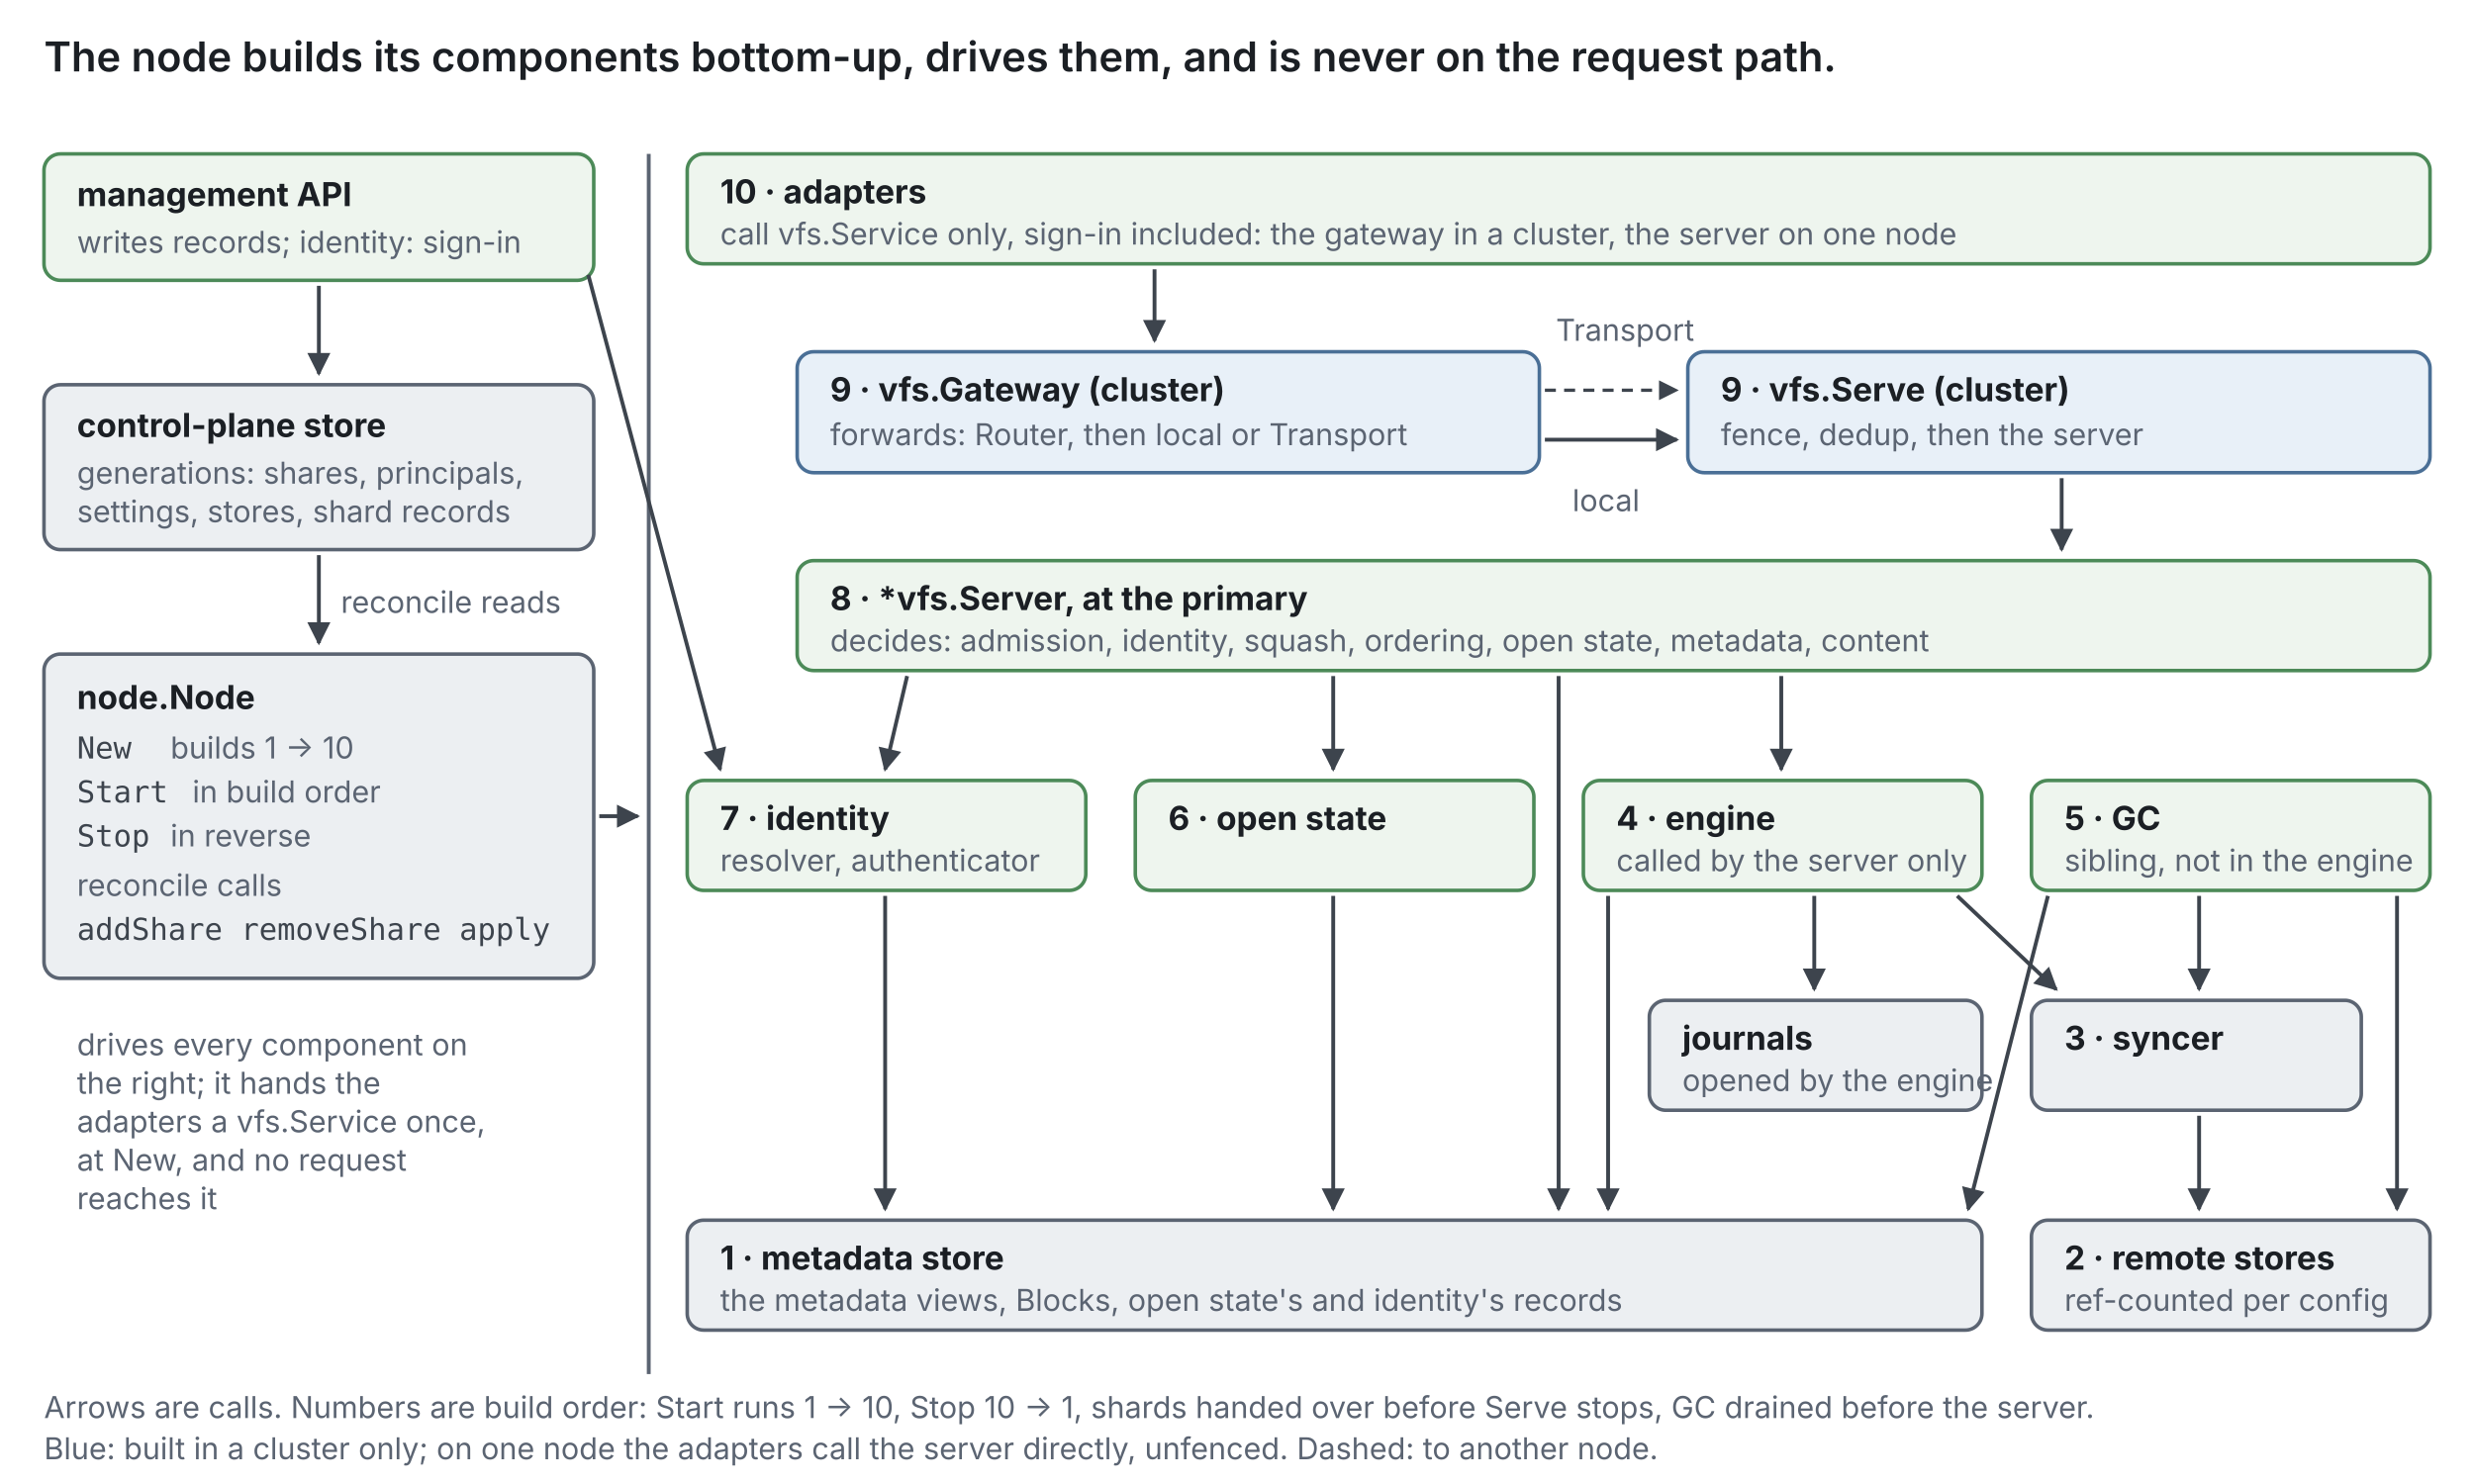
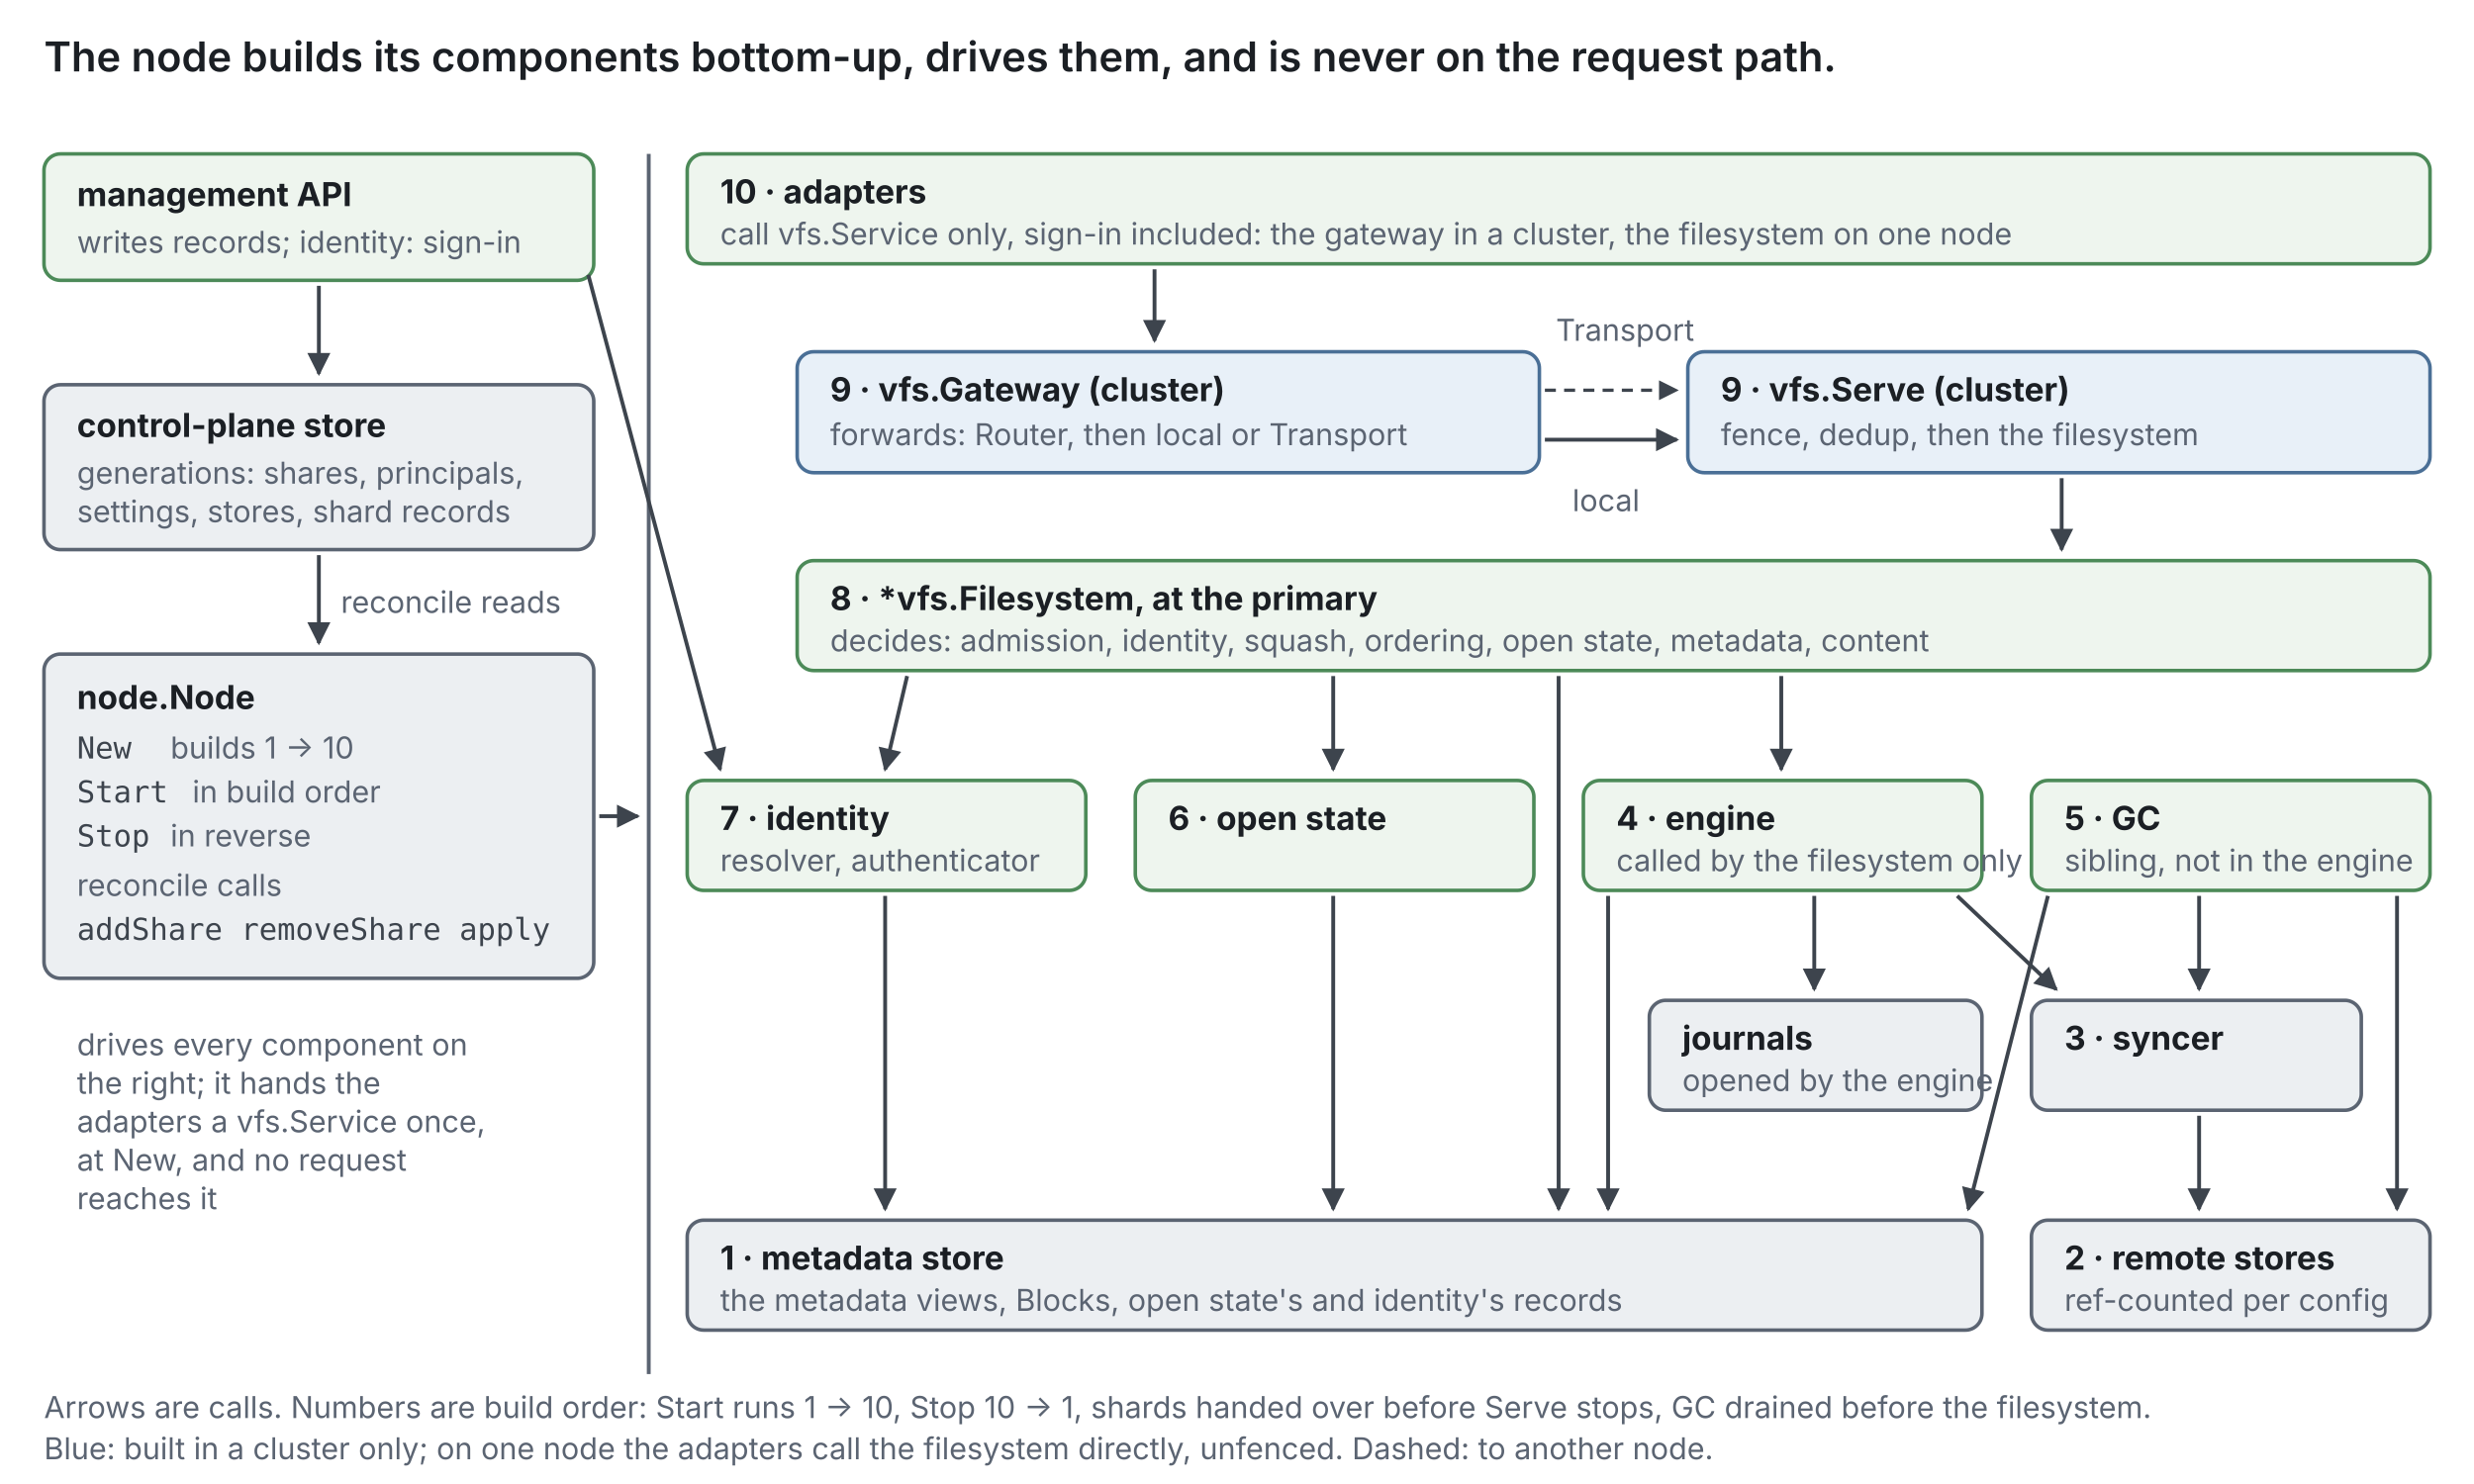
<svg xmlns="http://www.w3.org/2000/svg" viewBox="0 0 900 540" width="900" height="540" font-family="system-ui,-apple-system,Segoe UI,sans-serif">
  <defs>
    <marker id="a" viewBox="0 0 10 10" refX="9" refY="5" markerWidth="6" markerHeight="6" orient="auto-start-reverse">
      <path d="M0,0 L10,5 L0,10 z" fill="#3d444d" />
    </marker>
    <style>
      .t{font-size:15px;font-weight:600;fill:#1b1f24}.h{font-size:12px;font-weight:700;fill:#1b1f24}
      .l{font-size:12px;fill:#1b1f24}.s{font-size:11px;fill:#5b6472}
      .k{font-family:ui-monospace,SFMono-Regular,Menlo,monospace;font-size:11px;fill:#3d444d}
      .pr{fill:#e8f0f8;stroke:#4a6f96;stroke-width:1.3}
      .sv{fill:#eef5ee;stroke:#4c8a58;stroke-width:1.3}
      .st{fill:#eceff2;stroke:#5b6472;stroke-width:1.3}
      .ln{stroke:#3d444d;stroke-width:1.4;fill:none;marker-end:url(#a)}
      .dl{stroke:#3d444d;stroke-width:1.2;fill:none;stroke-dasharray:4 3;marker-end:url(#a)}
    </style>
  </defs>
  <rect width="900" height="540" fill="#ffffff" />
  <text x="16" y="26" class="t">The node builds its components bottom-up, drives them, and is never on the request path.</text>
  <rect x="16" y="56" width="200" height="46" rx="6" class="sv" />
  <text x="28" y="75" class="h">management API</text>
  <text x="28" y="92" class="s">writes records; identity: sign-in</text>
  <path d="M116,104 L116,136" class="ln" />
  <rect x="16" y="140" width="200" height="60" rx="6" class="st" />
  <text x="28" y="159" class="h">control-plane store</text>
  <text x="28" y="176" class="s">generations: shares, principals,</text>
  <text x="28" y="190" class="s">settings, stores, shard records</text>
  <path d="M116,202 L116,234" class="ln" />
  <text x="124" y="223" class="s">reconcile reads</text>
  <rect x="16" y="238" width="200" height="118" rx="6" class="st" />
  <text x="28" y="258" class="h">node.Node</text>
  <text x="28" y="276" class="k">New</text>
  <text x="62" y="276" class="s">builds 1 → 10</text>
  <text x="28" y="292" class="k">Start</text>
  <text x="70" y="292" class="s">in build order</text>
  <text x="28" y="308" class="k">Stop</text>
  <text x="62" y="308" class="s">in reverse</text>
  <text x="28" y="326" class="s">reconcile calls</text>
  <text x="28" y="342" class="k">addShare removeShare apply</text>
  <path d="M218,297 L232,297" class="ln" />
  <path d="M236,56 L236,500" stroke="#5b6472" stroke-width="1.4" fill="none" />
  <text x="28" y="384" class="s">drives every component on</text>
  <text x="28" y="398" class="s">the right; it hands the</text>
  <text x="28" y="412" class="s">adapters a vfs.Service once,</text>
  <text x="28" y="426" class="s">at New, and no request</text>
  <text x="28" y="440" class="s">reaches it</text>
  <rect x="250" y="56" width="634" height="40" rx="6" class="sv" />
  <text x="262" y="74" class="h">10 · adapters</text>
-   <text x="262" y="89" class="s">call vfs.Service only, sign-in included: the gateway in a cluster, the server on one node</text>
+   <text x="262" y="89" class="s">call vfs.Service only, sign-in included: the gateway in a cluster, the filesystem on one node</text>
  <rect x="290" y="128" width="270" height="44" rx="6" class="pr" />
  <text x="302" y="146" class="h">9 · vfs.Gateway (cluster)</text>
  <text x="302" y="162" class="s">forwards: Router, then local or Transport</text>
  <rect x="614" y="128" width="270" height="44" rx="6" class="pr" />
  <text x="626" y="146" class="h">9 · vfs.Serve (cluster)</text>
-   <text x="626" y="162" class="s">fence, dedup, then the server</text>
+   <text x="626" y="162" class="s">fence, dedup, then the filesystem</text>
  <path d="M420,98 L420,124" class="ln" />
  <path d="M562,142 L610,142" class="dl" />
  <text x="566" y="124" class="s">Transport</text>
  <path d="M562,160 L610,160" class="ln" />
  <text x="572" y="186" class="s">local</text>
  <rect x="290" y="204" width="594" height="40" rx="6" class="sv" />
-   <text x="302" y="222" class="h">8 · *vfs.Server, at the primary</text>
+   <text x="302" y="222" class="h">8 · *vfs.Filesystem, at the primary</text>
  <text x="302" y="237" class="s">decides: admission, identity, squash, ordering, open state, metadata, content</text>
  <path d="M750,174 L750,200" class="ln" />
  <rect x="250" y="284" width="145" height="40" rx="6" class="sv" />
  <text x="262" y="302" class="h">7 · identity</text>
  <text x="262" y="317" class="s">resolver, authenticator</text>
  <rect x="413" y="284" width="145" height="40" rx="6" class="sv" />
  <text x="425" y="302" class="h">6 · open state</text>
  <rect x="576" y="284" width="145" height="40" rx="6" class="sv" />
  <text x="588" y="302" class="h">4 · engine</text>
-   <text x="588" y="317" class="s">called by the server only</text>
+   <text x="588" y="317" class="s">called by the filesystem only</text>
  <rect x="739" y="284" width="145" height="40" rx="6" class="sv" />
  <text x="751" y="302" class="h">5 · GC</text>
  <text x="751" y="317" class="s">sibling, not in the engine</text>
  <path d="M214,100 L262,280" class="ln" />
  <path d="M330,246 L322,280" class="ln" />
  <path d="M485,246 L485,280" class="ln" />
  <path d="M648,246 L648,280" class="ln" />
  <rect x="600" y="364" width="121" height="40" rx="6" class="st" />
  <text x="612" y="382" class="h">journals</text>
  <text x="612" y="397" class="s">opened by the engine</text>
  <rect x="739" y="364" width="120" height="40" rx="6" class="st" />
  <text x="751" y="382" class="h">3 · syncer</text>
  <path d="M660,326 L660,360" class="ln" />
  <path d="M712,326 L748,360" class="ln" />
  <path d="M800,326 L800,360" class="ln" />
  <rect x="250" y="444" width="471" height="40" rx="6" class="st" />
  <text x="262" y="462" class="h">1 · metadata store</text>
  <text x="262" y="477" class="s">the metadata views, Blocks, open state's and identity's records</text>
  <rect x="739" y="444" width="145" height="40" rx="6" class="st" />
  <text x="751" y="462" class="h">2 · remote stores</text>
  <text x="751" y="477" class="s">ref-counted per config</text>
  <path d="M322,326 L322,440" class="ln" />
  <path d="M485,326 L485,440" class="ln" />
  <path d="M567,246 L567,440" class="ln" />
  <path d="M585,326 L585,440" class="ln" />
  <path d="M745,326 L716,440" class="ln" />
  <path d="M800,406 L800,440" class="ln" />
  <path d="M872,326 L872,440" class="ln" />
-   <text x="16" y="516" class="s">Arrows are calls. Numbers are build order: Start runs 1 → 10, Stop 10 → 1, shards handed over before Serve stops, GC drained before the server.</text>
-   <text x="16" y="531" class="s">Blue: built in a cluster only; on one node the adapters call the server directly, unfenced. Dashed: to another node.</text>
+   <text x="16" y="516" class="s">Arrows are calls. Numbers are build order: Start runs 1 → 10, Stop 10 → 1, shards handed over before Serve stops, GC drained before the filesystem.</text>
+   <text x="16" y="531" class="s">Blue: built in a cluster only; on one node the adapters call the filesystem directly, unfenced. Dashed: to another node.</text>
</svg>
